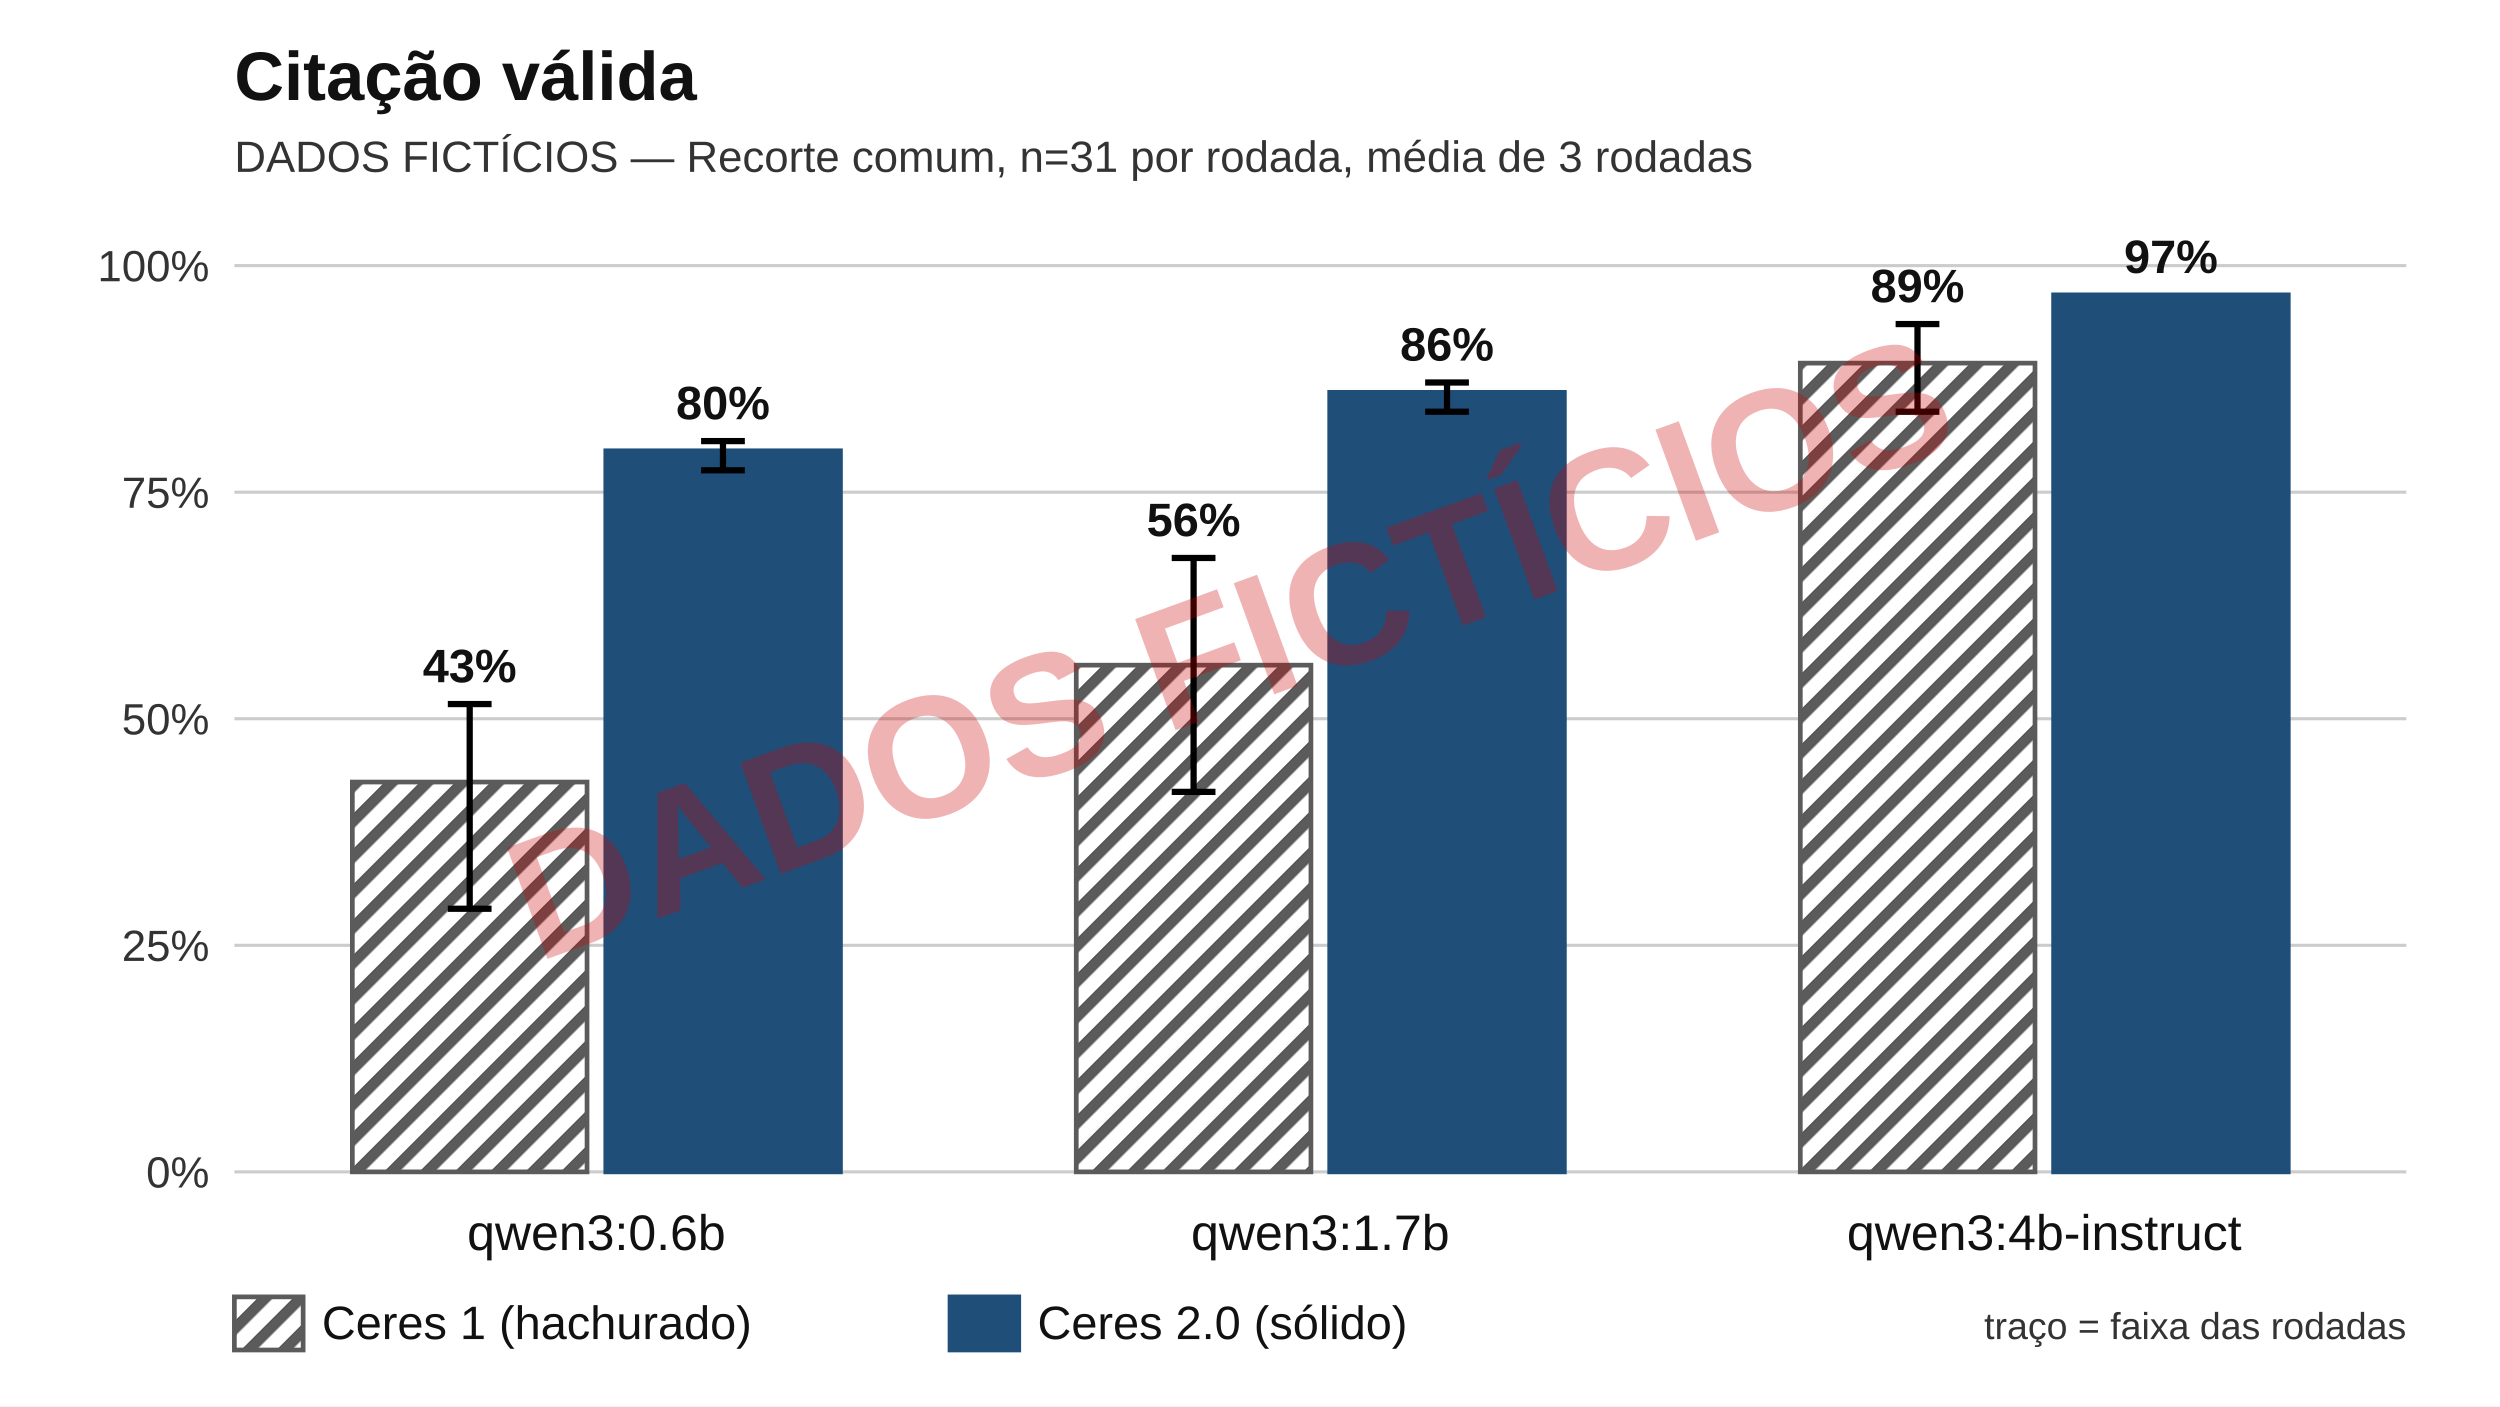
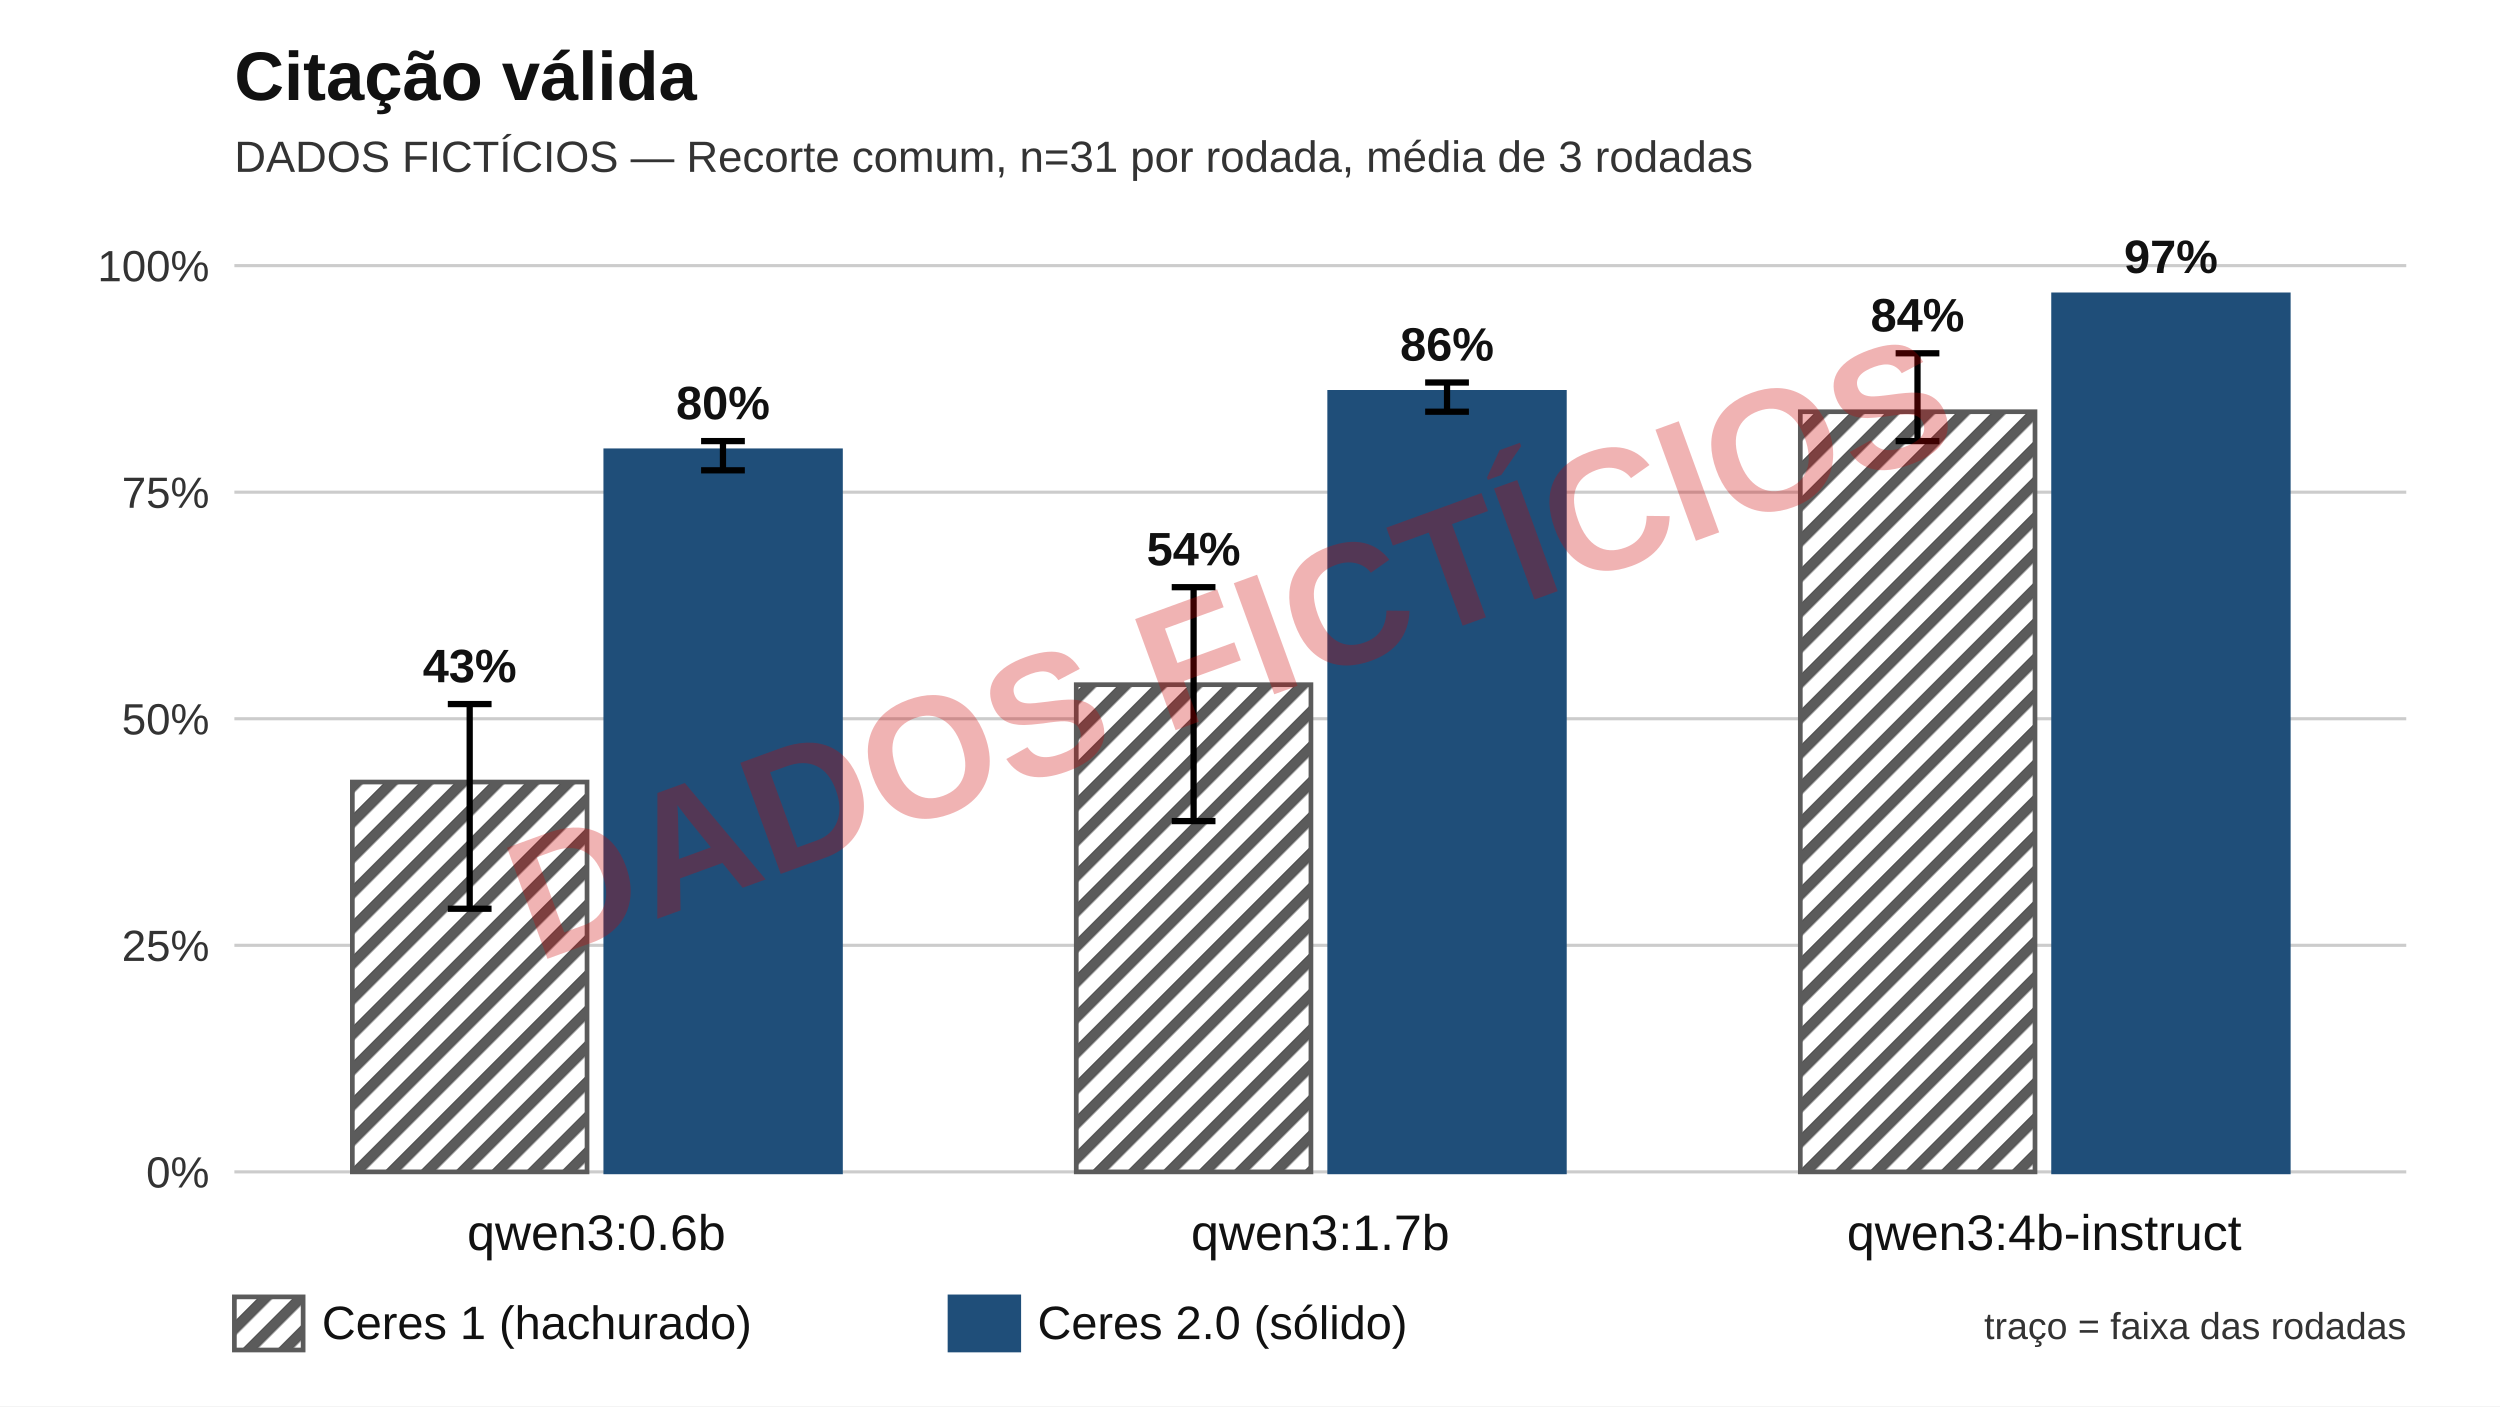
<svg xmlns="http://www.w3.org/2000/svg" viewBox="0 0 1600 900" width="1600" height="900" font-family="Arial, Helvetica, sans-serif" role="img" aria-label="Citação válida">
  <defs>
    <pattern id="hachura-diagonal" width="16" height="16" patternUnits="userSpaceOnUse" patternTransform="rotate(45)">
      <rect width="16" height="16" fill="#ffffff" />
      <rect width="7" height="16" fill="#5b5b5b" />
    </pattern>
    <pattern id="hachura-pontos" width="14" height="14" patternUnits="userSpaceOnUse">
      <rect width="14" height="14" fill="#ffffff" />
      <circle cx="7" cy="7" r="4" fill="#7a4b00" />
    </pattern>
  </defs>
  <rect width="1600" height="900" fill="#ffffff" />
  <text x="150" y="64" font-size="44" font-weight="bold" fill="#111111">Citação válida</text>
  <text x="150" y="110" font-size="28" fill="#333333">DADOS FICTÍCIOS — Recorte comum, n=31 por rodada, média de 3 rodadas</text>
  <line x1="150" y1="750.0" x2="1540" y2="750.0" stroke="#cccccc" stroke-width="2" />
  <text x="134" y="760.0" font-size="28" text-anchor="end" fill="#333333">0%</text>
  <line x1="150" y1="605.0" x2="1540" y2="605.0" stroke="#cccccc" stroke-width="2" />
  <text x="134" y="615.0" font-size="28" text-anchor="end" fill="#333333">25%</text>
  <line x1="150" y1="460.0" x2="1540" y2="460.0" stroke="#cccccc" stroke-width="2" />
  <text x="134" y="470.0" font-size="28" text-anchor="end" fill="#333333">50%</text>
  <line x1="150" y1="315.0" x2="1540" y2="315.0" stroke="#cccccc" stroke-width="2" />
  <text x="134" y="325.0" font-size="28" text-anchor="end" fill="#333333">75%</text>
  <line x1="150" y1="170.0" x2="1540" y2="170.0" stroke="#cccccc" stroke-width="2" />
  <text x="134" y="180.0" font-size="28" text-anchor="end" fill="#333333">100%</text>
  <text x="381.7" y="800" font-size="32" text-anchor="middle" fill="#111111">qwen3:0.6b</text>
  <rect x="225.5" y="500.5" width="150.2" height="249.5" fill="url(#hachura-diagonal)" stroke="#5b5b5b" stroke-width="3" />
  <line x1="300.6" y1="581.6" x2="300.6" y2="450.6" stroke="#000000" stroke-width="4" />
  <line x1="286.6" y1="581.6" x2="314.6" y2="581.6" stroke="#000000" stroke-width="4" />
  <line x1="286.6" y1="450.6" x2="314.6" y2="450.6" stroke="#000000" stroke-width="4" />
  <text x="300.6" y="436.6" font-size="30" font-weight="bold" text-anchor="middle" fill="#111111">43%</text>
  <rect x="387.7" y="288.5" width="150.2" height="461.5" fill="#1f4e79" stroke="#1f4e79" stroke-width="3" />
  <line x1="462.7" y1="301.0" x2="462.7" y2="282.3" stroke="#000000" stroke-width="4" />
  <line x1="448.7" y1="301.0" x2="476.7" y2="301.0" stroke="#000000" stroke-width="4" />
  <line x1="448.7" y1="282.3" x2="476.7" y2="282.3" stroke="#000000" stroke-width="4" />
  <text x="462.7" y="268.3" font-size="30" font-weight="bold" text-anchor="middle" fill="#111111">80%</text>
  <text x="845.0" y="800" font-size="32" text-anchor="middle" fill="#111111">qwen3:1.7b</text>
-   <rect x="688.8" y="425.7" width="150.2" height="324.3" fill="url(#hachura-diagonal)" stroke="#5b5b5b" stroke-width="3" />
-   <line x1="763.9" y1="506.8" x2="763.9" y2="357.1" stroke="#000000" stroke-width="4" />
-   <line x1="749.9" y1="506.8" x2="777.9" y2="506.8" stroke="#000000" stroke-width="4" />
-   <line x1="749.9" y1="357.1" x2="777.9" y2="357.1" stroke="#000000" stroke-width="4" />
-   <text x="763.9" y="343.1" font-size="30" font-weight="bold" text-anchor="middle" fill="#111111">56%</text>
+   <rect x="688.8" y="438.2" width="150.2" height="311.8" fill="url(#hachura-diagonal)" stroke="#5b5b5b" stroke-width="3" />
+   <line x1="763.9" y1="525.5" x2="763.9" y2="375.8" stroke="#000000" stroke-width="4" />
+   <line x1="749.9" y1="525.5" x2="777.9" y2="525.5" stroke="#000000" stroke-width="4" />
+   <line x1="749.9" y1="375.8" x2="777.9" y2="375.8" stroke="#000000" stroke-width="4" />
+   <text x="763.9" y="361.8" font-size="30" font-weight="bold" text-anchor="middle" fill="#111111">54%</text>
  <rect x="851.0" y="251.1" width="150.2" height="498.9" fill="#1f4e79" stroke="#1f4e79" stroke-width="3" />
  <line x1="926.1" y1="263.5" x2="926.1" y2="244.8" stroke="#000000" stroke-width="4" />
  <line x1="912.1" y1="263.5" x2="940.1" y2="263.5" stroke="#000000" stroke-width="4" />
  <line x1="912.1" y1="244.8" x2="940.1" y2="244.8" stroke="#000000" stroke-width="4" />
  <text x="926.1" y="230.8" font-size="30" font-weight="bold" text-anchor="middle" fill="#111111">86%</text>
  <text x="1308.3" y="800" font-size="32" text-anchor="middle" fill="#111111">qwen3:4b-instruct</text>
-   <rect x="1152.2" y="232.4" width="150.2" height="517.6" fill="url(#hachura-diagonal)" stroke="#5b5b5b" stroke-width="3" />
-   <line x1="1227.2" y1="263.5" x2="1227.2" y2="207.4" stroke="#000000" stroke-width="4" />
-   <line x1="1213.2" y1="263.5" x2="1241.2" y2="263.5" stroke="#000000" stroke-width="4" />
-   <line x1="1213.2" y1="207.4" x2="1241.2" y2="207.4" stroke="#000000" stroke-width="4" />
-   <text x="1227.2" y="193.4" font-size="30" font-weight="bold" text-anchor="middle" fill="#111111">89%</text>
+   <rect x="1152.2" y="263.5" width="150.2" height="486.5" fill="url(#hachura-diagonal)" stroke="#5b5b5b" stroke-width="3" />
+   <line x1="1227.2" y1="282.3" x2="1227.2" y2="226.1" stroke="#000000" stroke-width="4" />
+   <line x1="1213.2" y1="282.3" x2="1241.2" y2="282.3" stroke="#000000" stroke-width="4" />
+   <line x1="1213.2" y1="226.1" x2="1241.2" y2="226.1" stroke="#000000" stroke-width="4" />
+   <text x="1227.2" y="212.1" font-size="30" font-weight="bold" text-anchor="middle" fill="#111111">84%</text>
  <rect x="1314.3" y="188.7" width="150.2" height="561.3" fill="#1f4e79" stroke="#1f4e79" stroke-width="3" />
  <text x="1389.4" y="174.7" font-size="30" font-weight="bold" text-anchor="middle" fill="#111111">97%</text>
  <rect x="150" y="830" width="44" height="34" fill="url(#hachura-diagonal)" stroke="#5b5b5b" stroke-width="3" />
  <text x="206" y="857" font-size="30" fill="#111111">Ceres 1 (hachurado)</text>
  <rect x="608" y="830" width="44" height="34" fill="#1f4e79" stroke="#1f4e79" stroke-width="3" />
  <text x="664" y="857" font-size="30" fill="#111111">Ceres 2.0 (sólido)</text>
  <text x="1540" y="857" font-size="24" text-anchor="end" fill="#333333">traço = faixa das rodadas</text>
  <text x="800.0" y="450.0" font-size="110" font-weight="bold" fill="#cc0000" fill-opacity="0.30" text-anchor="middle" transform="rotate(-20 800.0 450.0)">DADOS FICTÍCIOS</text>
</svg>
